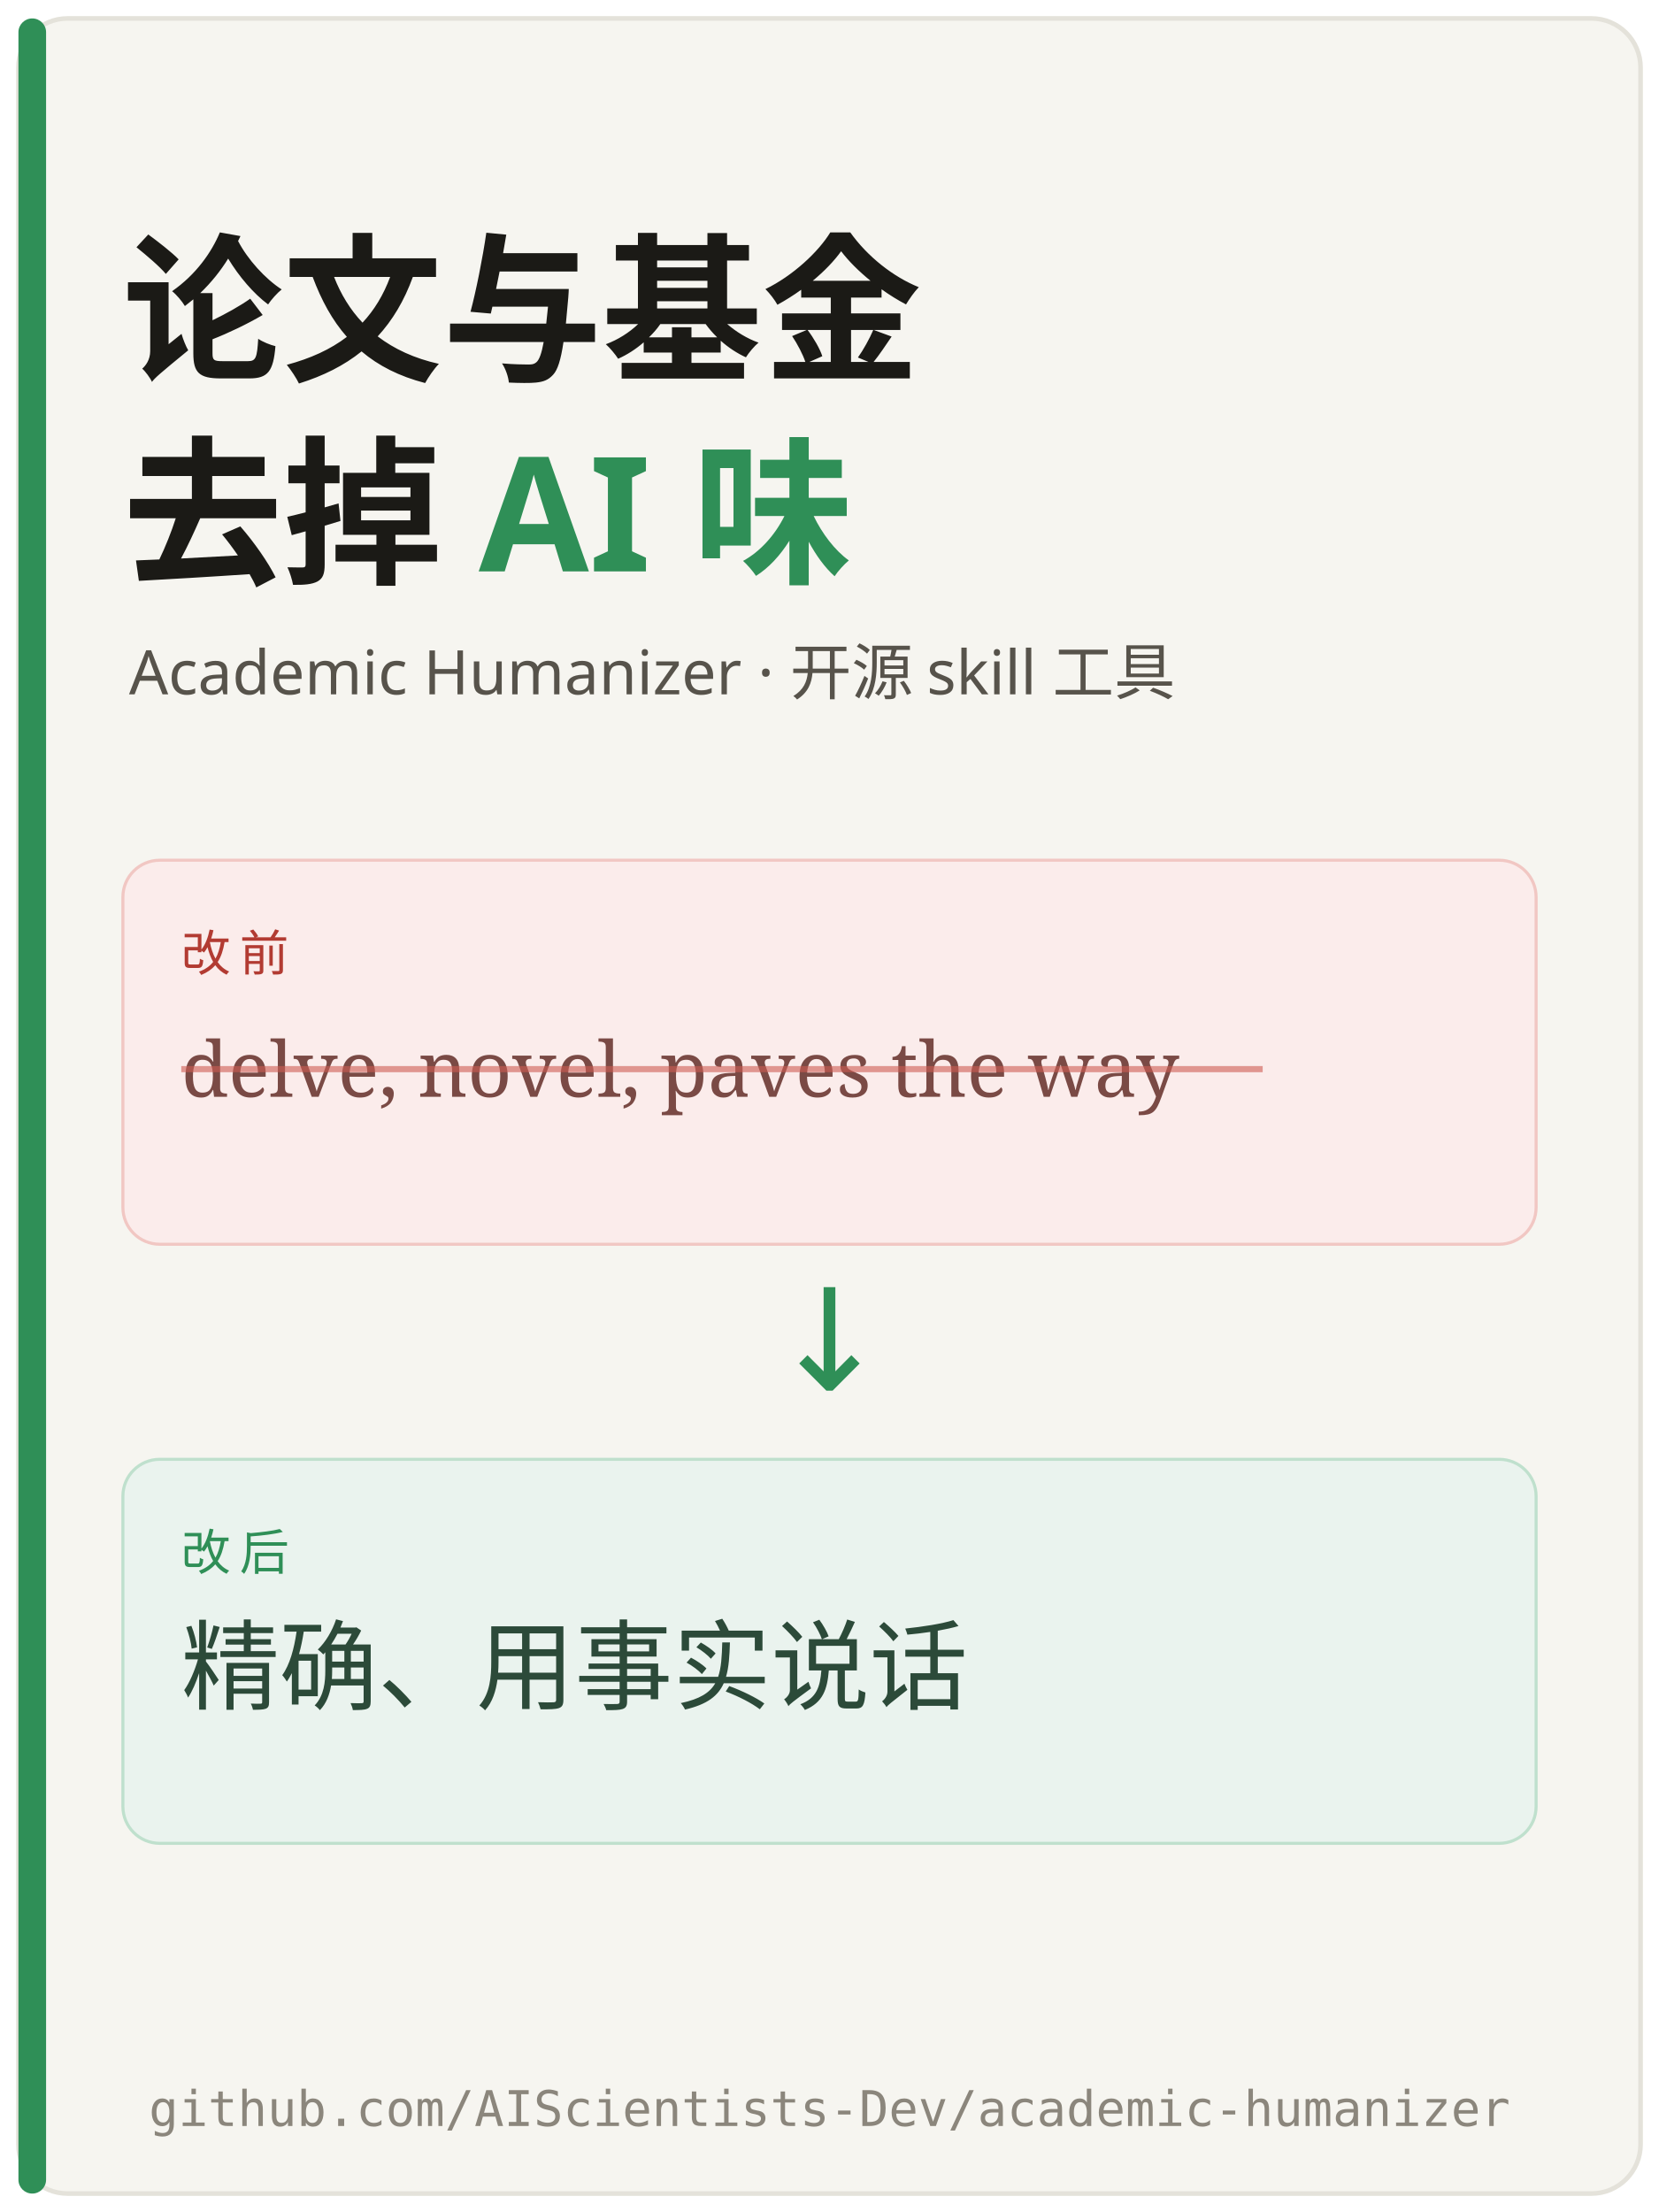
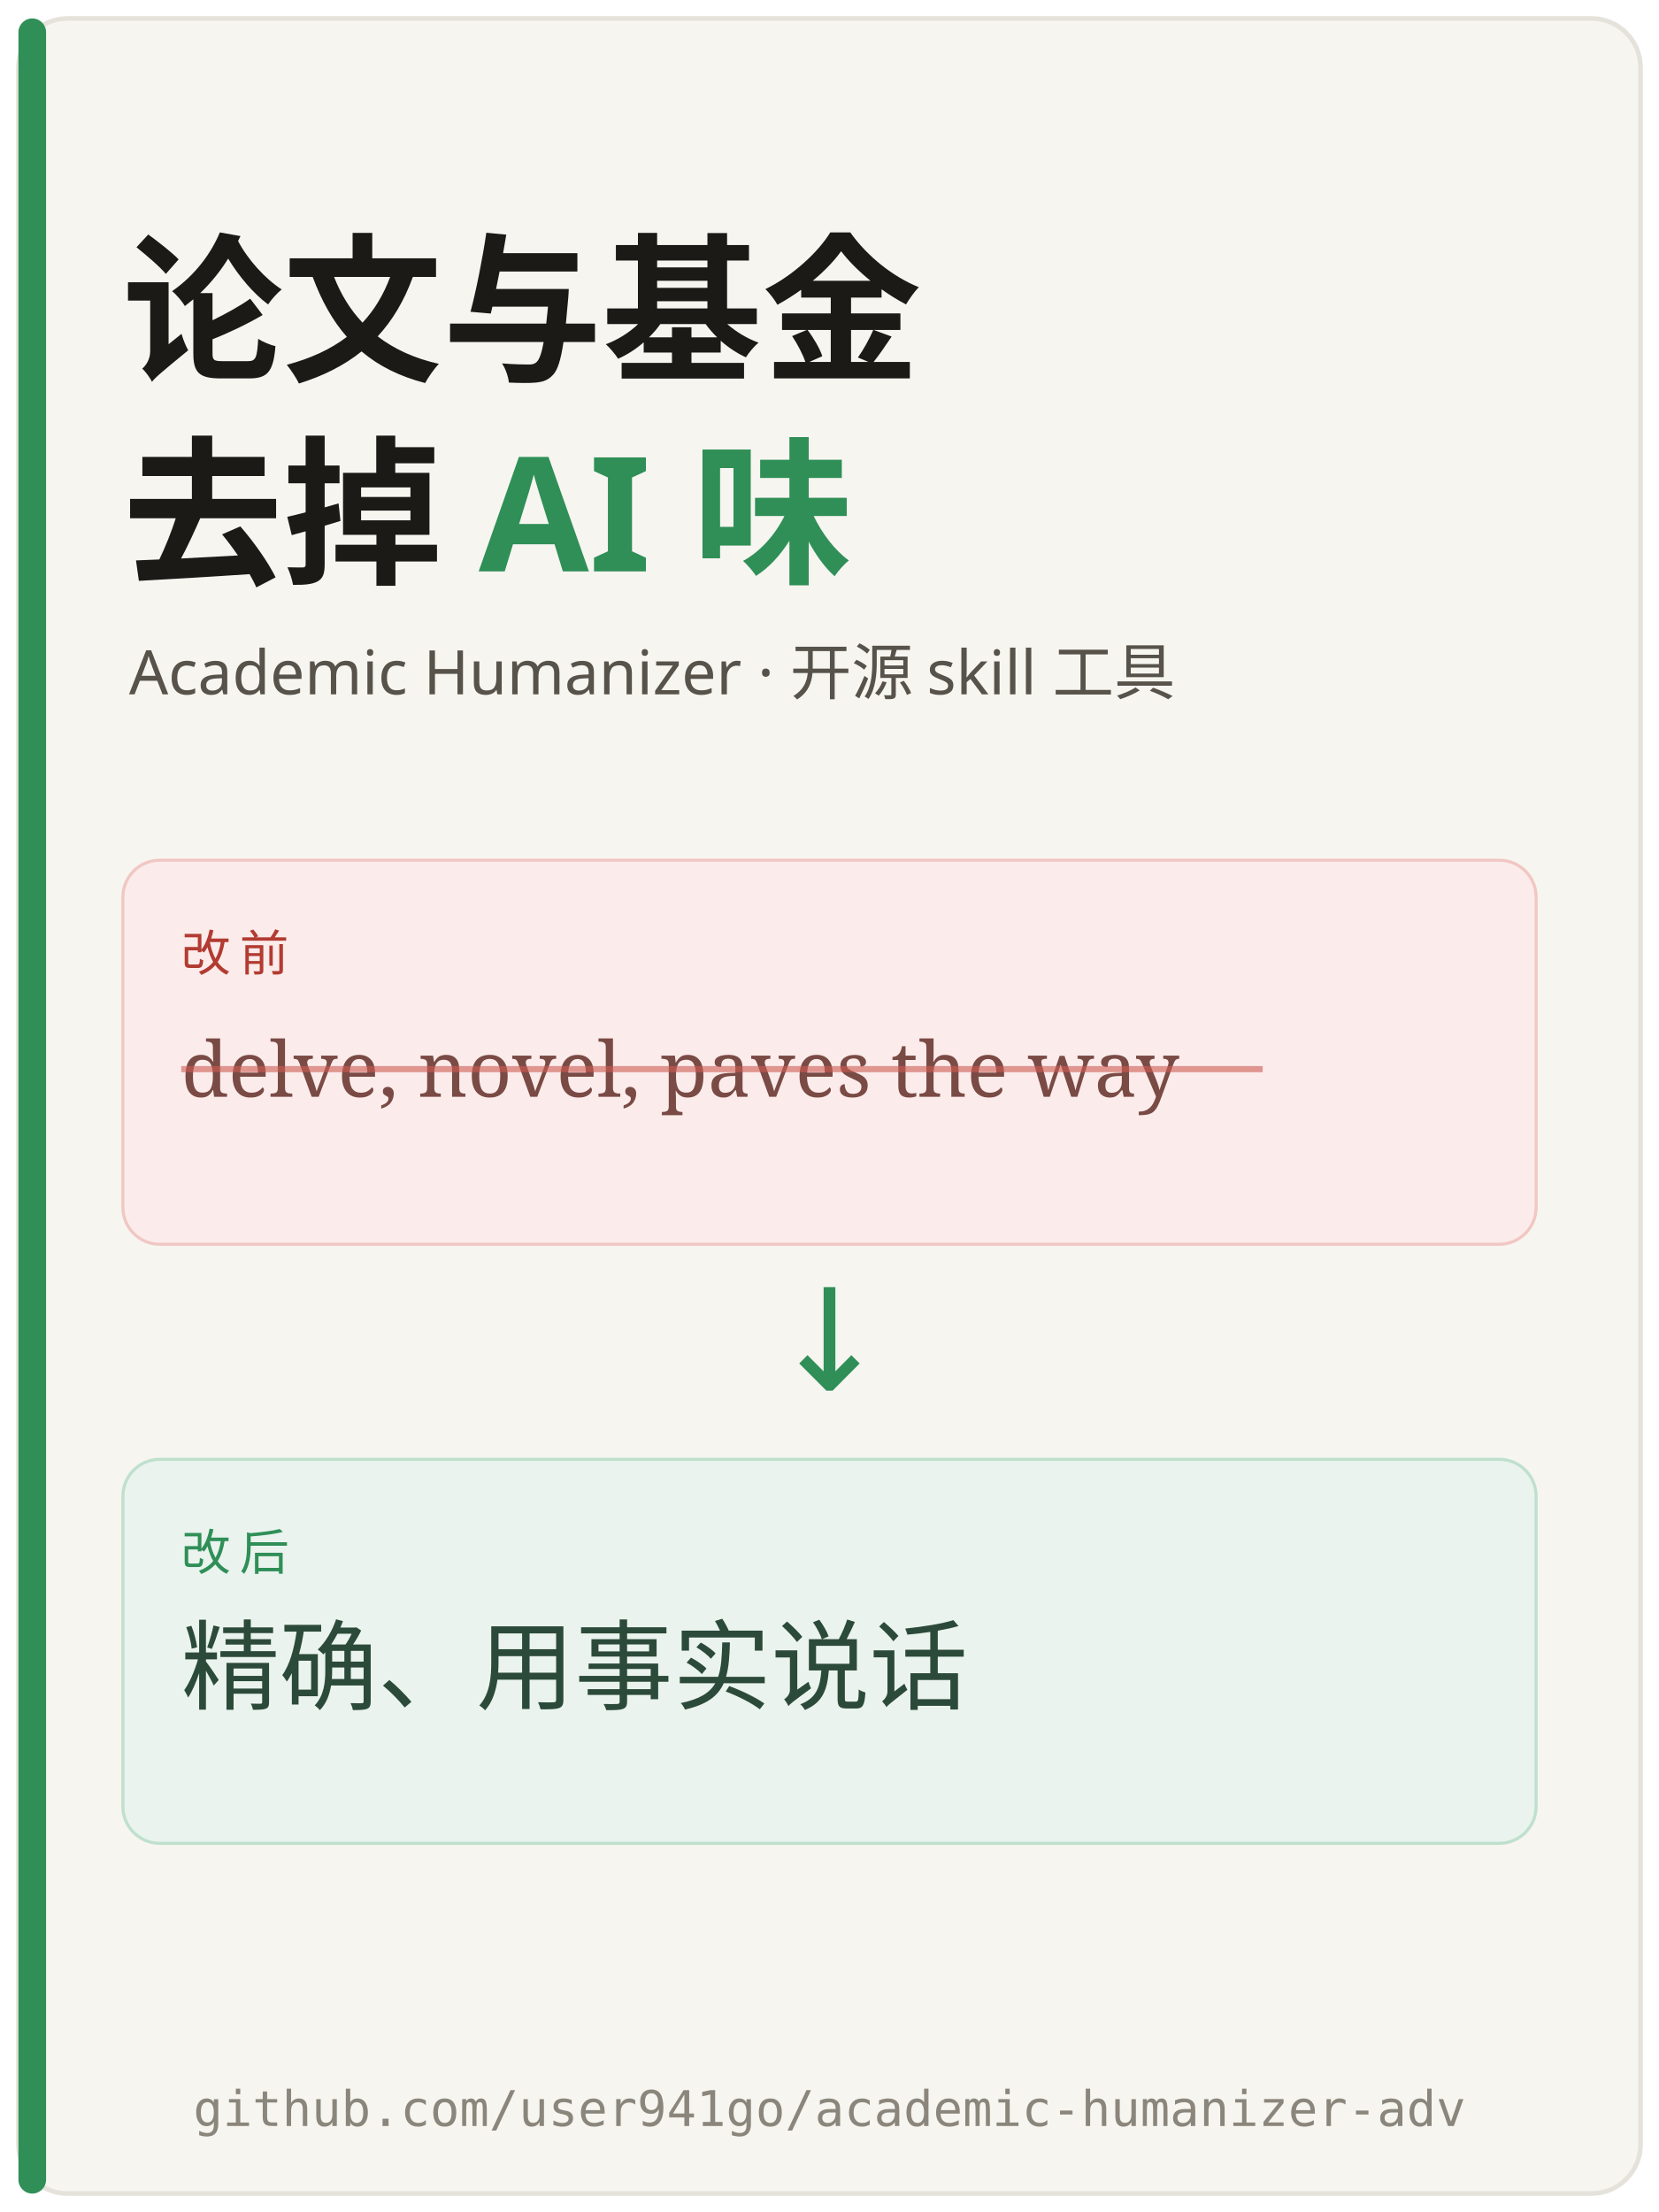
<svg xmlns="http://www.w3.org/2000/svg" viewBox="0 0 1080 1440" font-family="'PingFang SC','Hiragino Sans GB','Heiti SC','Microsoft YaHei',sans-serif">
  <rect x="12" y="12" width="1056" height="1416" rx="32" fill="#f6f5f0" stroke="#e4e2da" stroke-width="3" />
  <rect x="12" y="12" width="18" height="1416" rx="9" fill="#2f8f57" />
  <text x="80" y="240" font-size="104" font-weight="700" fill="#1b1a16">论文与基金</text>
  <text x="80" y="372" font-size="104" font-weight="700" fill="#1b1a16">去掉 <tspan fill="#2f8f57">AI 味</tspan>
  </text>
  <text x="84" y="452" font-size="40" fill="#57534b">Academic Humanizer · 开源 skill 工具</text>
  <rect x="80" y="560" width="920" height="250" rx="24" fill="#fbeceb" stroke="#f1c7c3" stroke-width="2" />
  <text x="118" y="632" font-size="32" letter-spacing="6" fill="#b23b32">改前</text>
  <text x="118" y="714" font-size="50" font-family="Georgia,serif" fill="#7a4a45">delve, novel, paves the way</text>
  <line x1="118" y1="696" x2="822" y2="696" stroke="#cf5b52" stroke-width="4" opacity="0.6" />
  <text x="540" y="905" font-size="92" text-anchor="middle" fill="#2f8f57">↓</text>
  <rect x="80" y="950" width="920" height="250" rx="24" fill="#eaf3ee" stroke="#bfe0cd" stroke-width="2" />
  <text x="118" y="1022" font-size="32" letter-spacing="6" fill="#2f8f57">改后</text>
  <text x="118" y="1108" font-size="64" fill="#2c4a39">精确、用事实说话</text>
-   <text x="540" y="1384" font-size="32" text-anchor="middle" font-family="ui-monospace,Menlo,monospace" fill="#8b867c">github.com/AIScientists-Dev/academic-humanizer</text>
+   <text x="540" y="1384" font-size="32" text-anchor="middle" font-family="ui-monospace,Menlo,monospace" fill="#8b867c">github.com/user941go/academic-humanizer-adv</text>
</svg>
